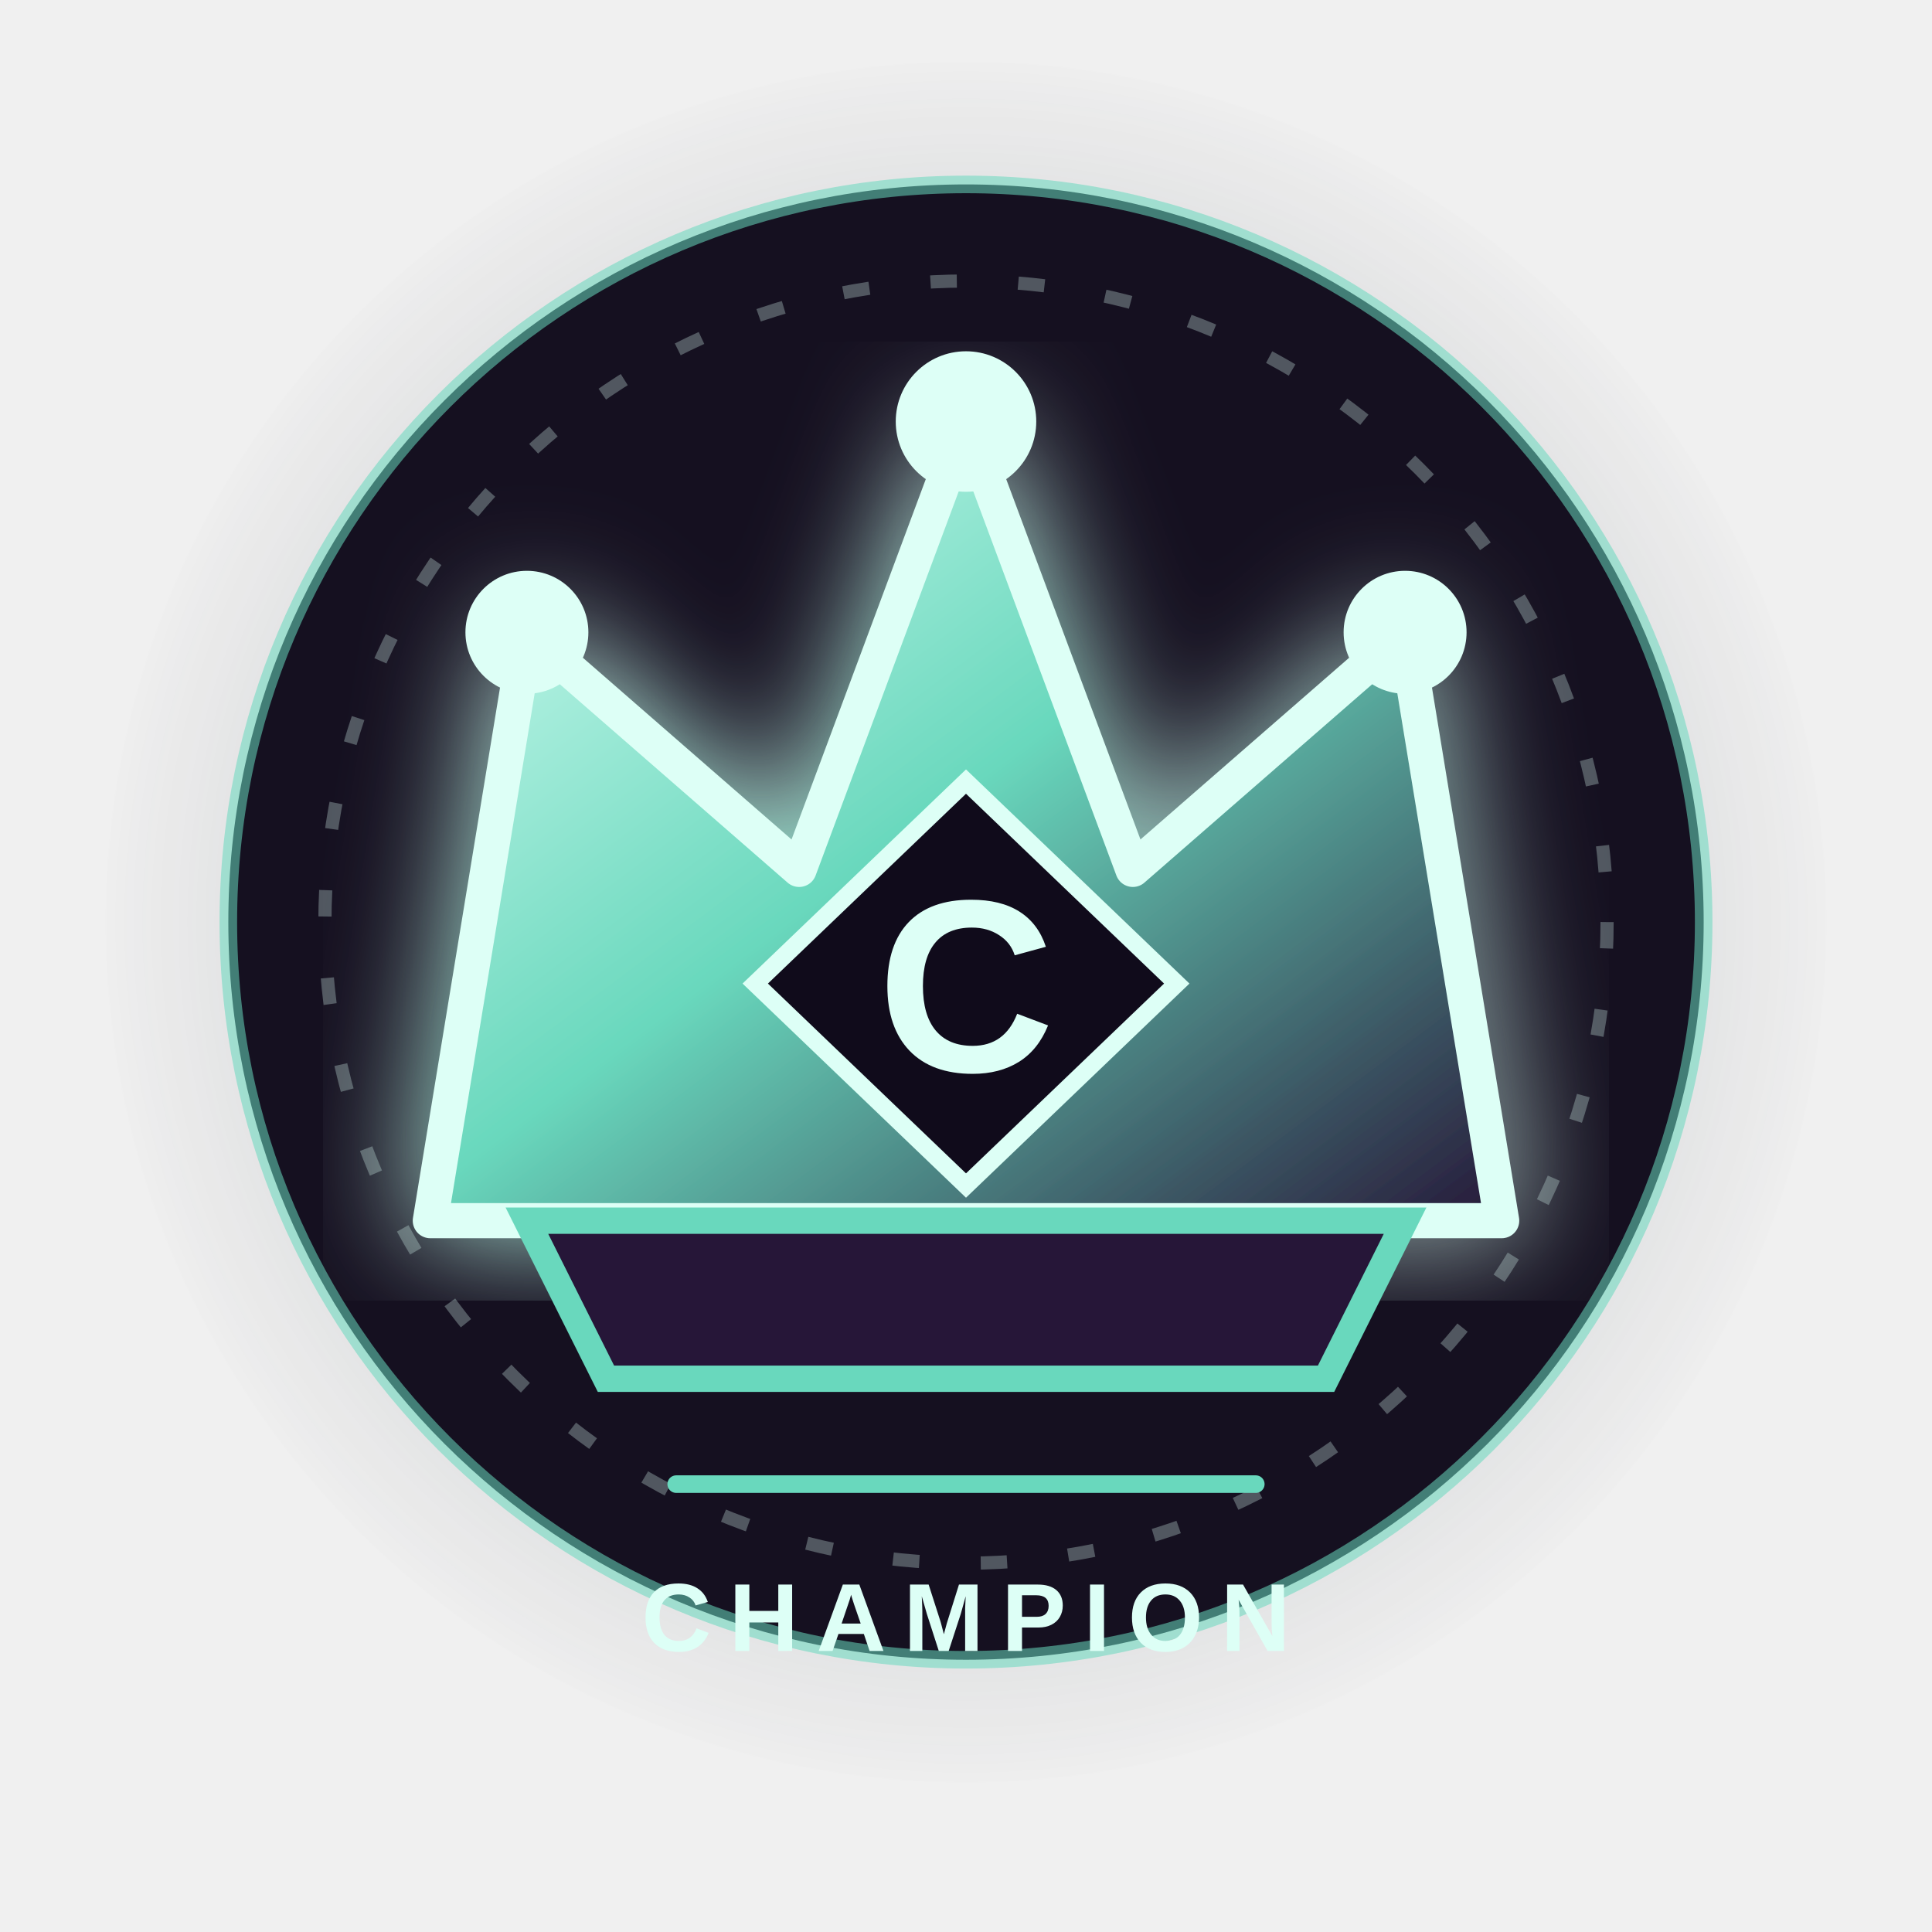
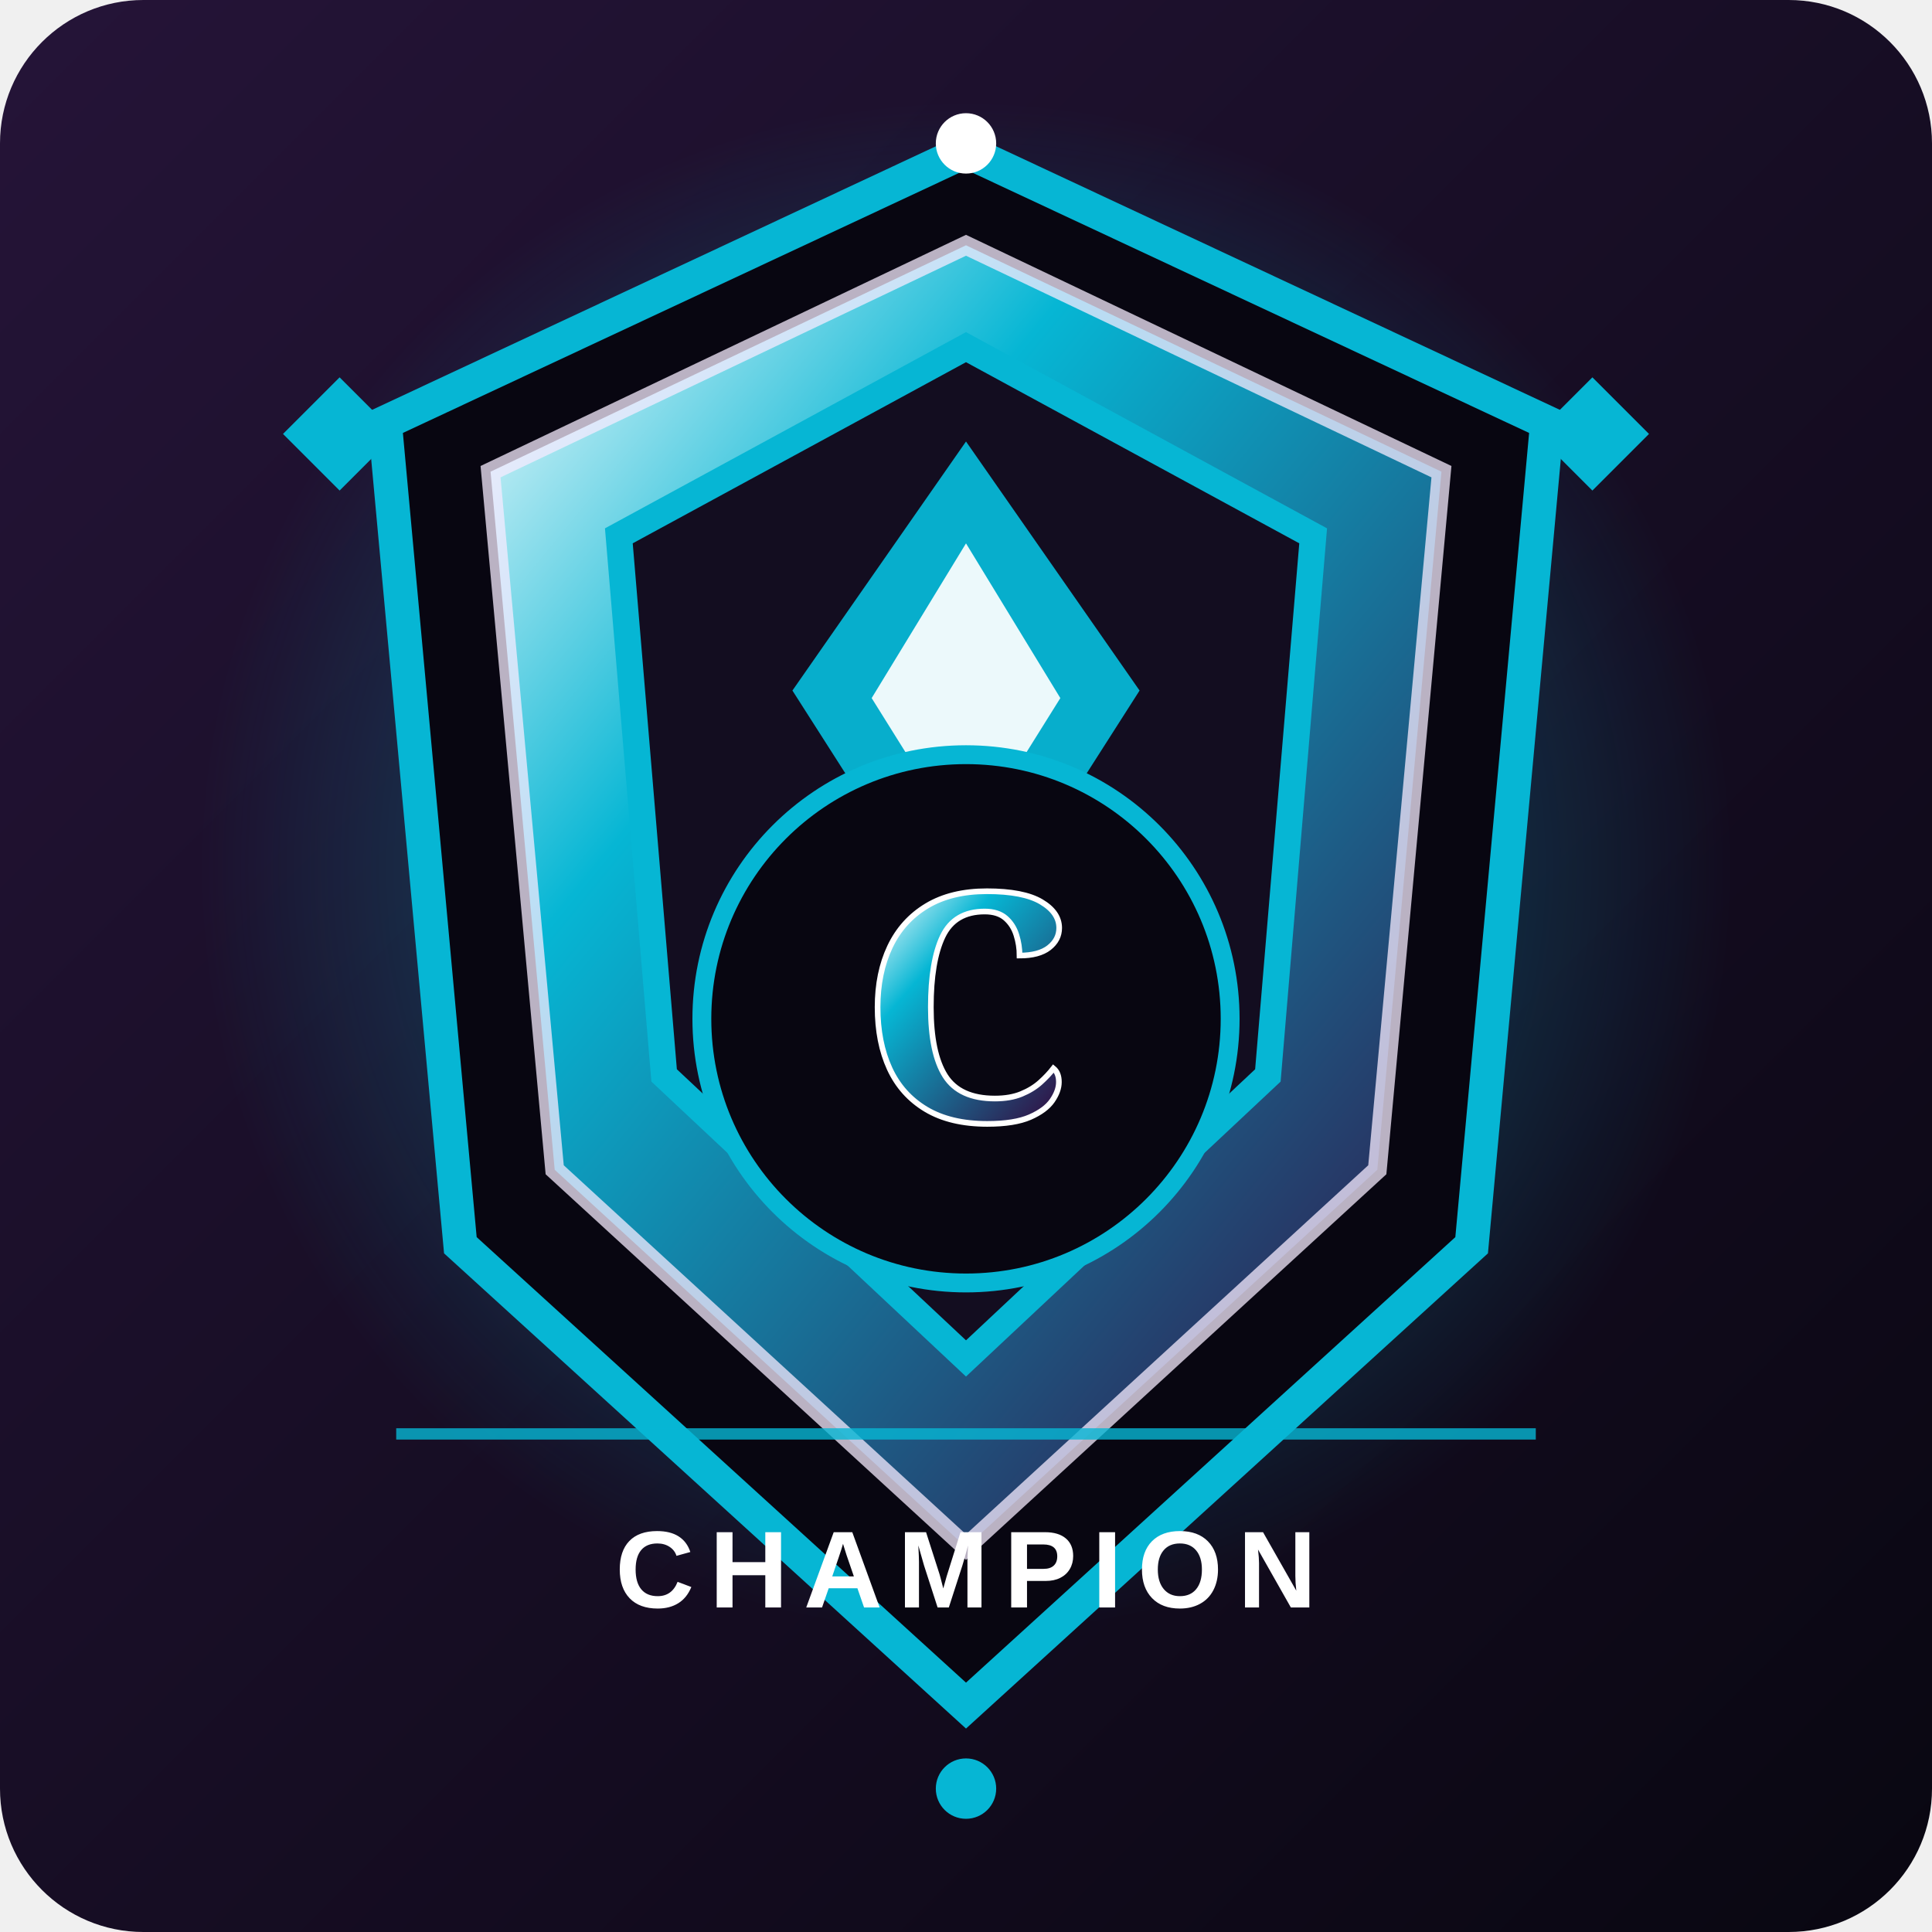
- <svg xmlns="http://www.w3.org/2000/svg" viewBox="0 0 220 220" role="img" aria-label="CHAMPION rank emblem">
+ <svg xmlns="http://www.w3.org/2000/svg" viewBox="0 0 512 512" role="img" aria-label="CHAMPION rank emblem">
  <defs>
-     <linearGradient id="metal" x1="0" y1="0" x2="1" y2="1">
-       <stop stop-color="#ddfff6" />
-       <stop offset=".48" stop-color="#69d8bd" />
-       <stop offset="1" stop-color="#251637" />
+     <linearGradient id="bg" x1="0" y1="0" x2="1" y2="1">
+       <stop stop-color="#251438" />
+       <stop offset="1" stop-color="#090711" />
    </linearGradient>
-     <radialGradient id="bg">
-       <stop stop-color="#69d8bd" stop-opacity=".38" />
-       <stop offset="1" stop-color="#100b1c" stop-opacity="0" />
+     <linearGradient id="metal" x1="0" y1="0" x2="0.9" y2="1">
+       <stop stop-color="#fff" />
+       <stop offset=".32" stop-color="#06b6d4" />
+       <stop offset="1" stop-color="#301447" />
+     </linearGradient>
+     <radialGradient id="glow">
+       <stop stop-color="#06b6d4" stop-opacity=".55" />
+       <stop offset="1" stop-color="#06b6d4" stop-opacity="0" />
    </radialGradient>
-     <filter id="glow">
-       <feGaussianBlur stdDeviation="7" result="b" />
-       <feMerge>
-         <feMergeNode in="b" />
-         <feMergeNode in="SourceGraphic" />
-       </feMerge>
+     <filter id="shadow">
+       <feGaussianBlur stdDeviation="9" />
    </filter>
  </defs>
-   <circle cx="110" cy="105" r="98" fill="url(#bg)" />
-   <circle cx="110" cy="105" r="84" fill="#151020" stroke="#69d8bd" stroke-opacity=".55" stroke-width="2" />
-   <circle cx="110" cy="105" r="73" fill="none" stroke="#ddfff6" stroke-opacity=".3" stroke-width="1.5" stroke-dasharray="3 7" />
-   <path d="M49 139 60 72 91 99 110 48 129 99 160 72 171 139Z" fill="url(#metal)" stroke="#ddfff6" stroke-width="4" stroke-linejoin="round" filter="url(#glow)" />
-   <path d="M60 139h100l-9 18H69Z" fill="#261638" stroke="#69d8bd" stroke-width="3" />
-   <circle cx="60" cy="72" r="7" fill="#ddfff6" />
-   <circle cx="110" cy="48" r="8" fill="#ddfff6" />
-   <circle cx="160" cy="72" r="7" fill="#ddfff6" />
-   <path d="M86 112 110 89 134 112 110 135Z" fill="#100b1b" stroke="#ddfff6" stroke-width="2" />
-   <text x="110" y="122" fill="#ddfff6" font-family="Arial,sans-serif" font-size="28" font-weight="900" text-anchor="middle">C</text>
-   <path d="M77 169h66" stroke="#69d8bd" stroke-width="2" stroke-linecap="round" />
-   <text x="110" y="188" fill="#ddfff6" font-family="Arial,sans-serif" font-size="11" font-weight="800" letter-spacing="2" text-anchor="middle">CHAMPION</text>
+   <rect width="512" height="512" rx="38" fill="url(#bg)" />
+   <circle cx="256" cy="230" r="205" fill="url(#glow)" />
+   <path d="M256 40 410 112 390 330 256 452 122 330 102 112Z" fill="#080611" stroke="#06b6d4" stroke-width="9" />
+   <path d="M256 65 382 125 365 310 256 410 147 310 130 125Z" fill="url(#metal)" stroke="#f5eaff" stroke-opacity=".75" stroke-width="5" />
+   <path d="M256 92 348 142 336 285 256 360 176 285 164 142Z" fill="#130d20" stroke="#06b6d4" stroke-width="7" />
+   <path d="M256 117 302 183 256 255 210 183Z" fill="#06b6d4" opacity=".95" />
+   <path d="M256 144 281 185 256 225 231 185Z" fill="#fff" opacity=".92" />
+   <circle cx="256" cy="270" r="70" fill="#080611" stroke="#06b6d4" stroke-width="5" />
+   <text x="256" y="297" text-anchor="middle" font-family="Georgia,serif" font-size="84" font-weight="900" fill="url(#metal)" stroke="#fff" stroke-width="1.5">C</text>
+   <path d="M105 380H407" stroke="#06b6d4" stroke-width="3" opacity=".8" />
+   <text x="256" y="426" text-anchor="middle" font-family="Arial,sans-serif" font-size="29" font-weight="900" letter-spacing="4" fill="#fff">CHAMPION</text>
+   <path d="m90 100 15 15-15 15-15-15Zm332 0 15 15-15 15-15-15Z" fill="#06b6d4" />
+   <circle cx="256" cy="38" r="8" fill="#fff" />
+   <circle cx="256" cy="474" r="8" fill="#06b6d4" />
</svg>
